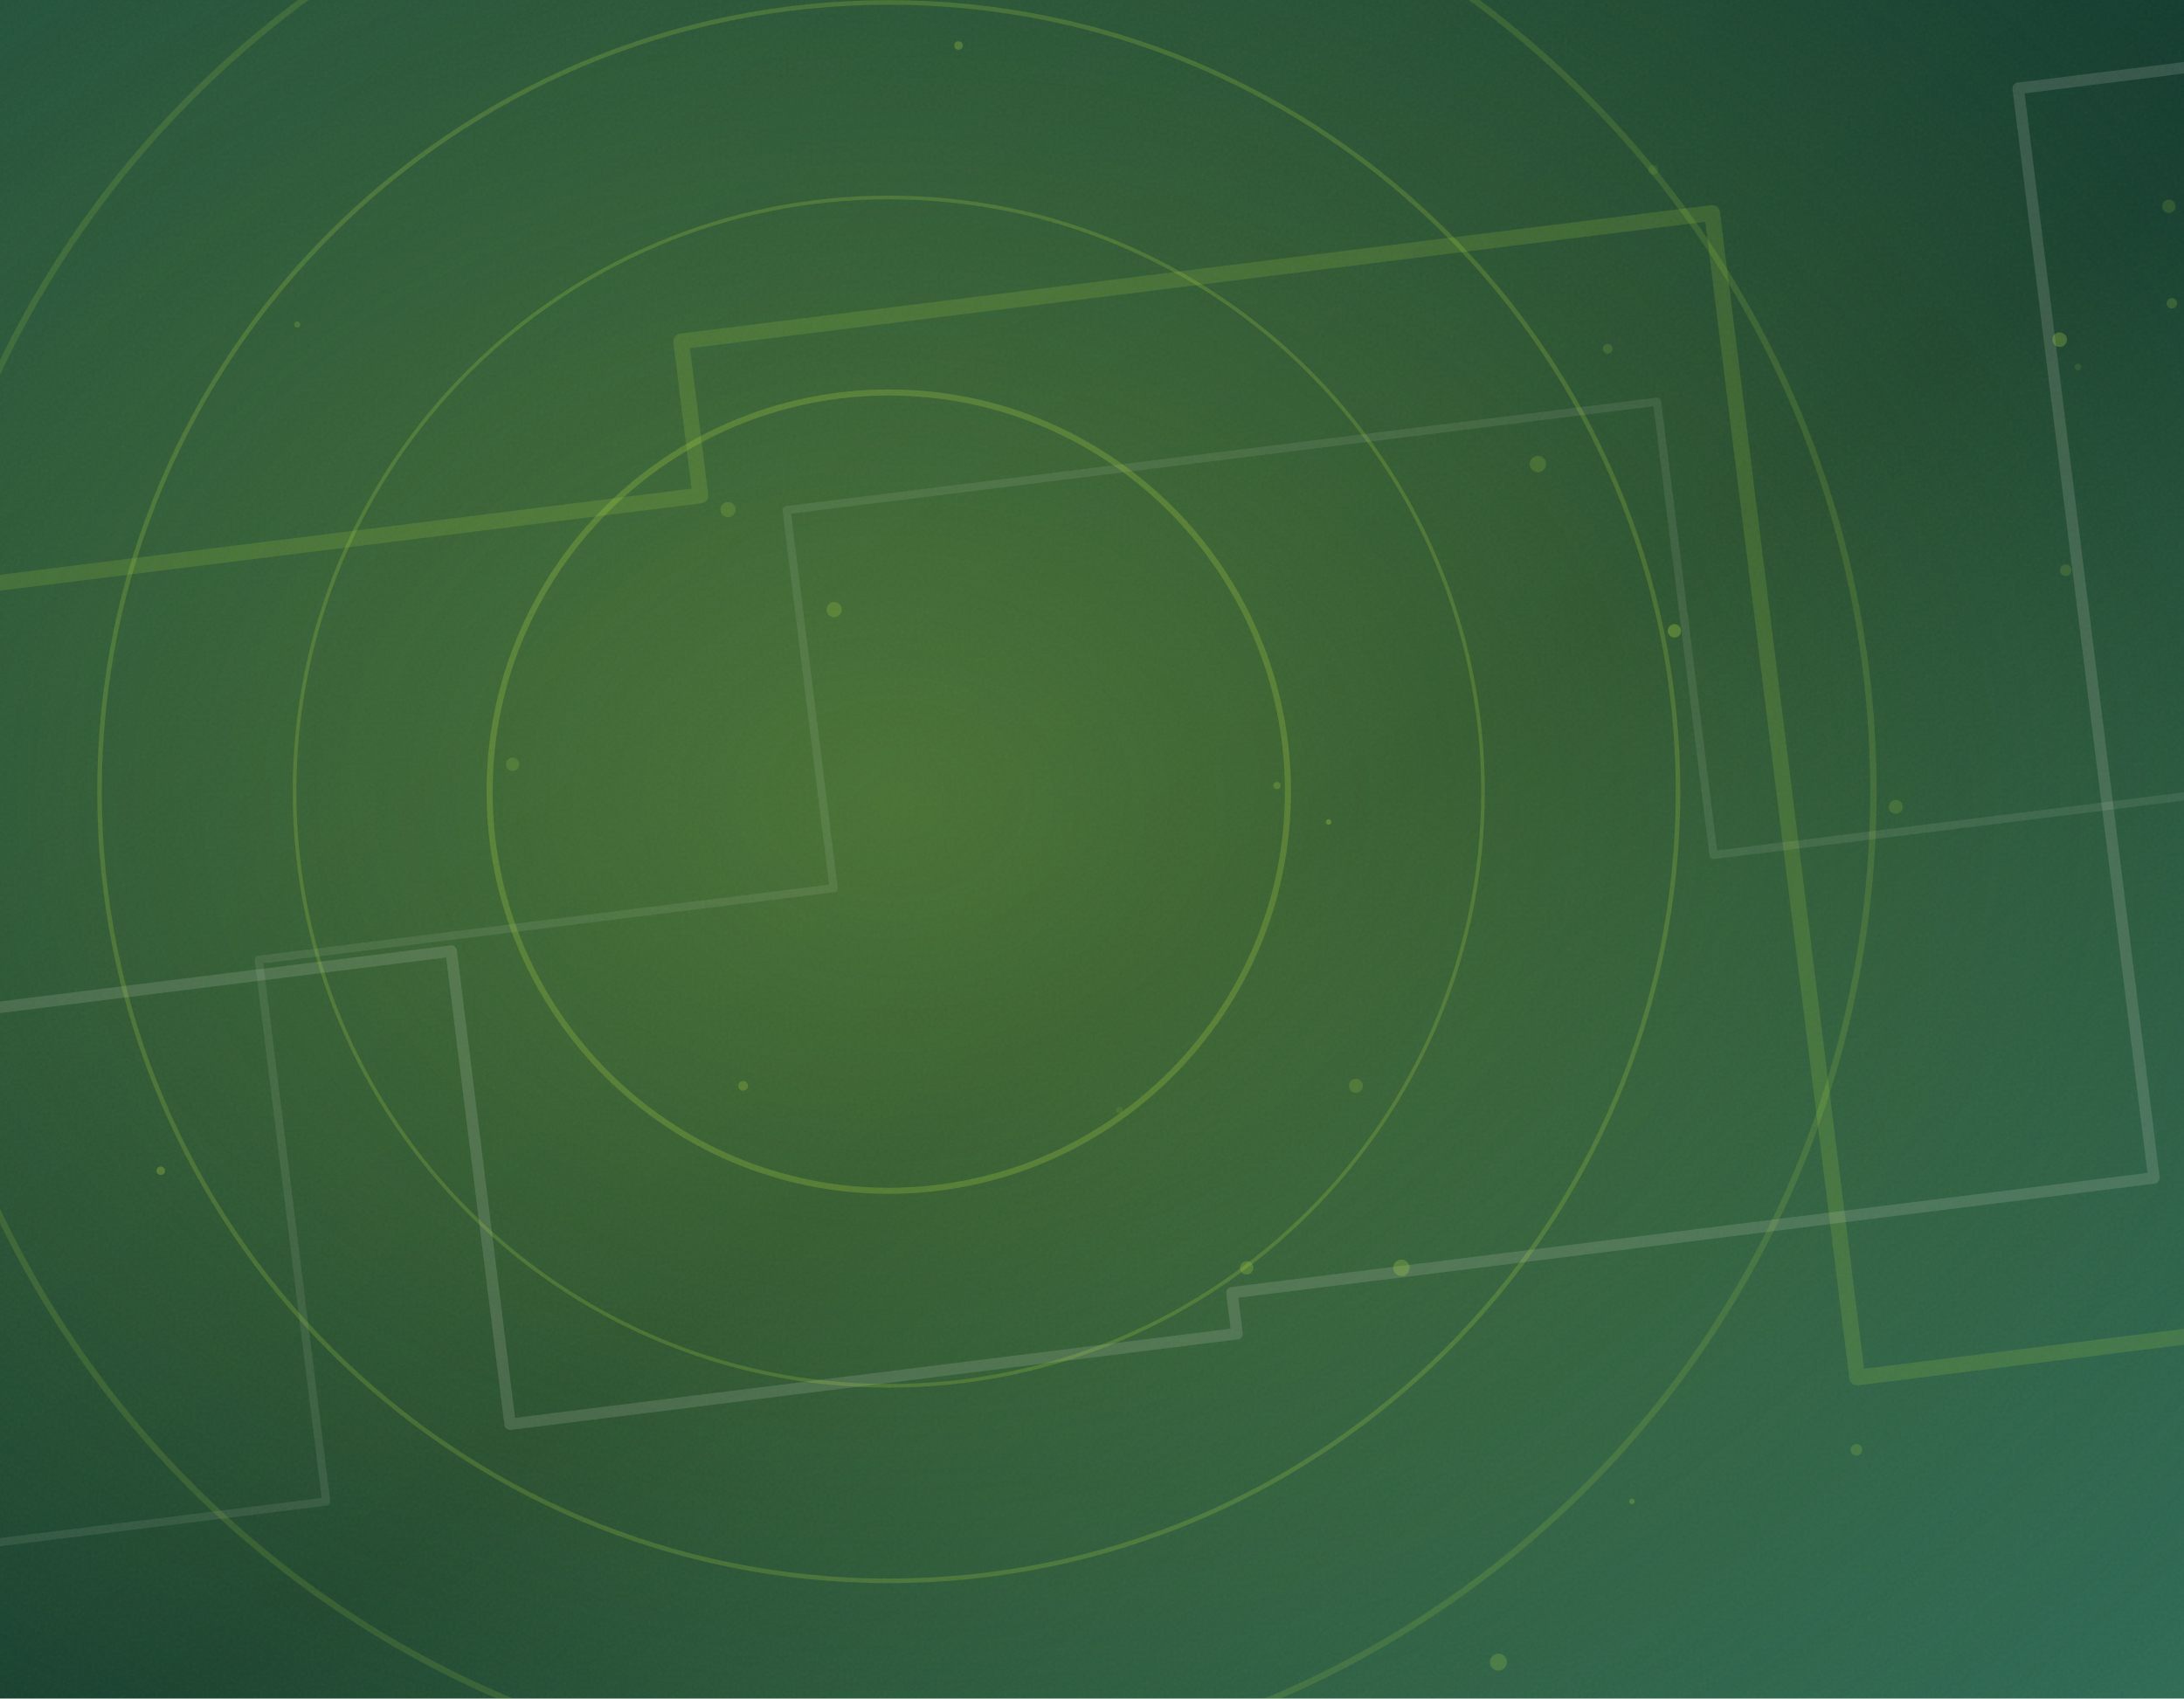
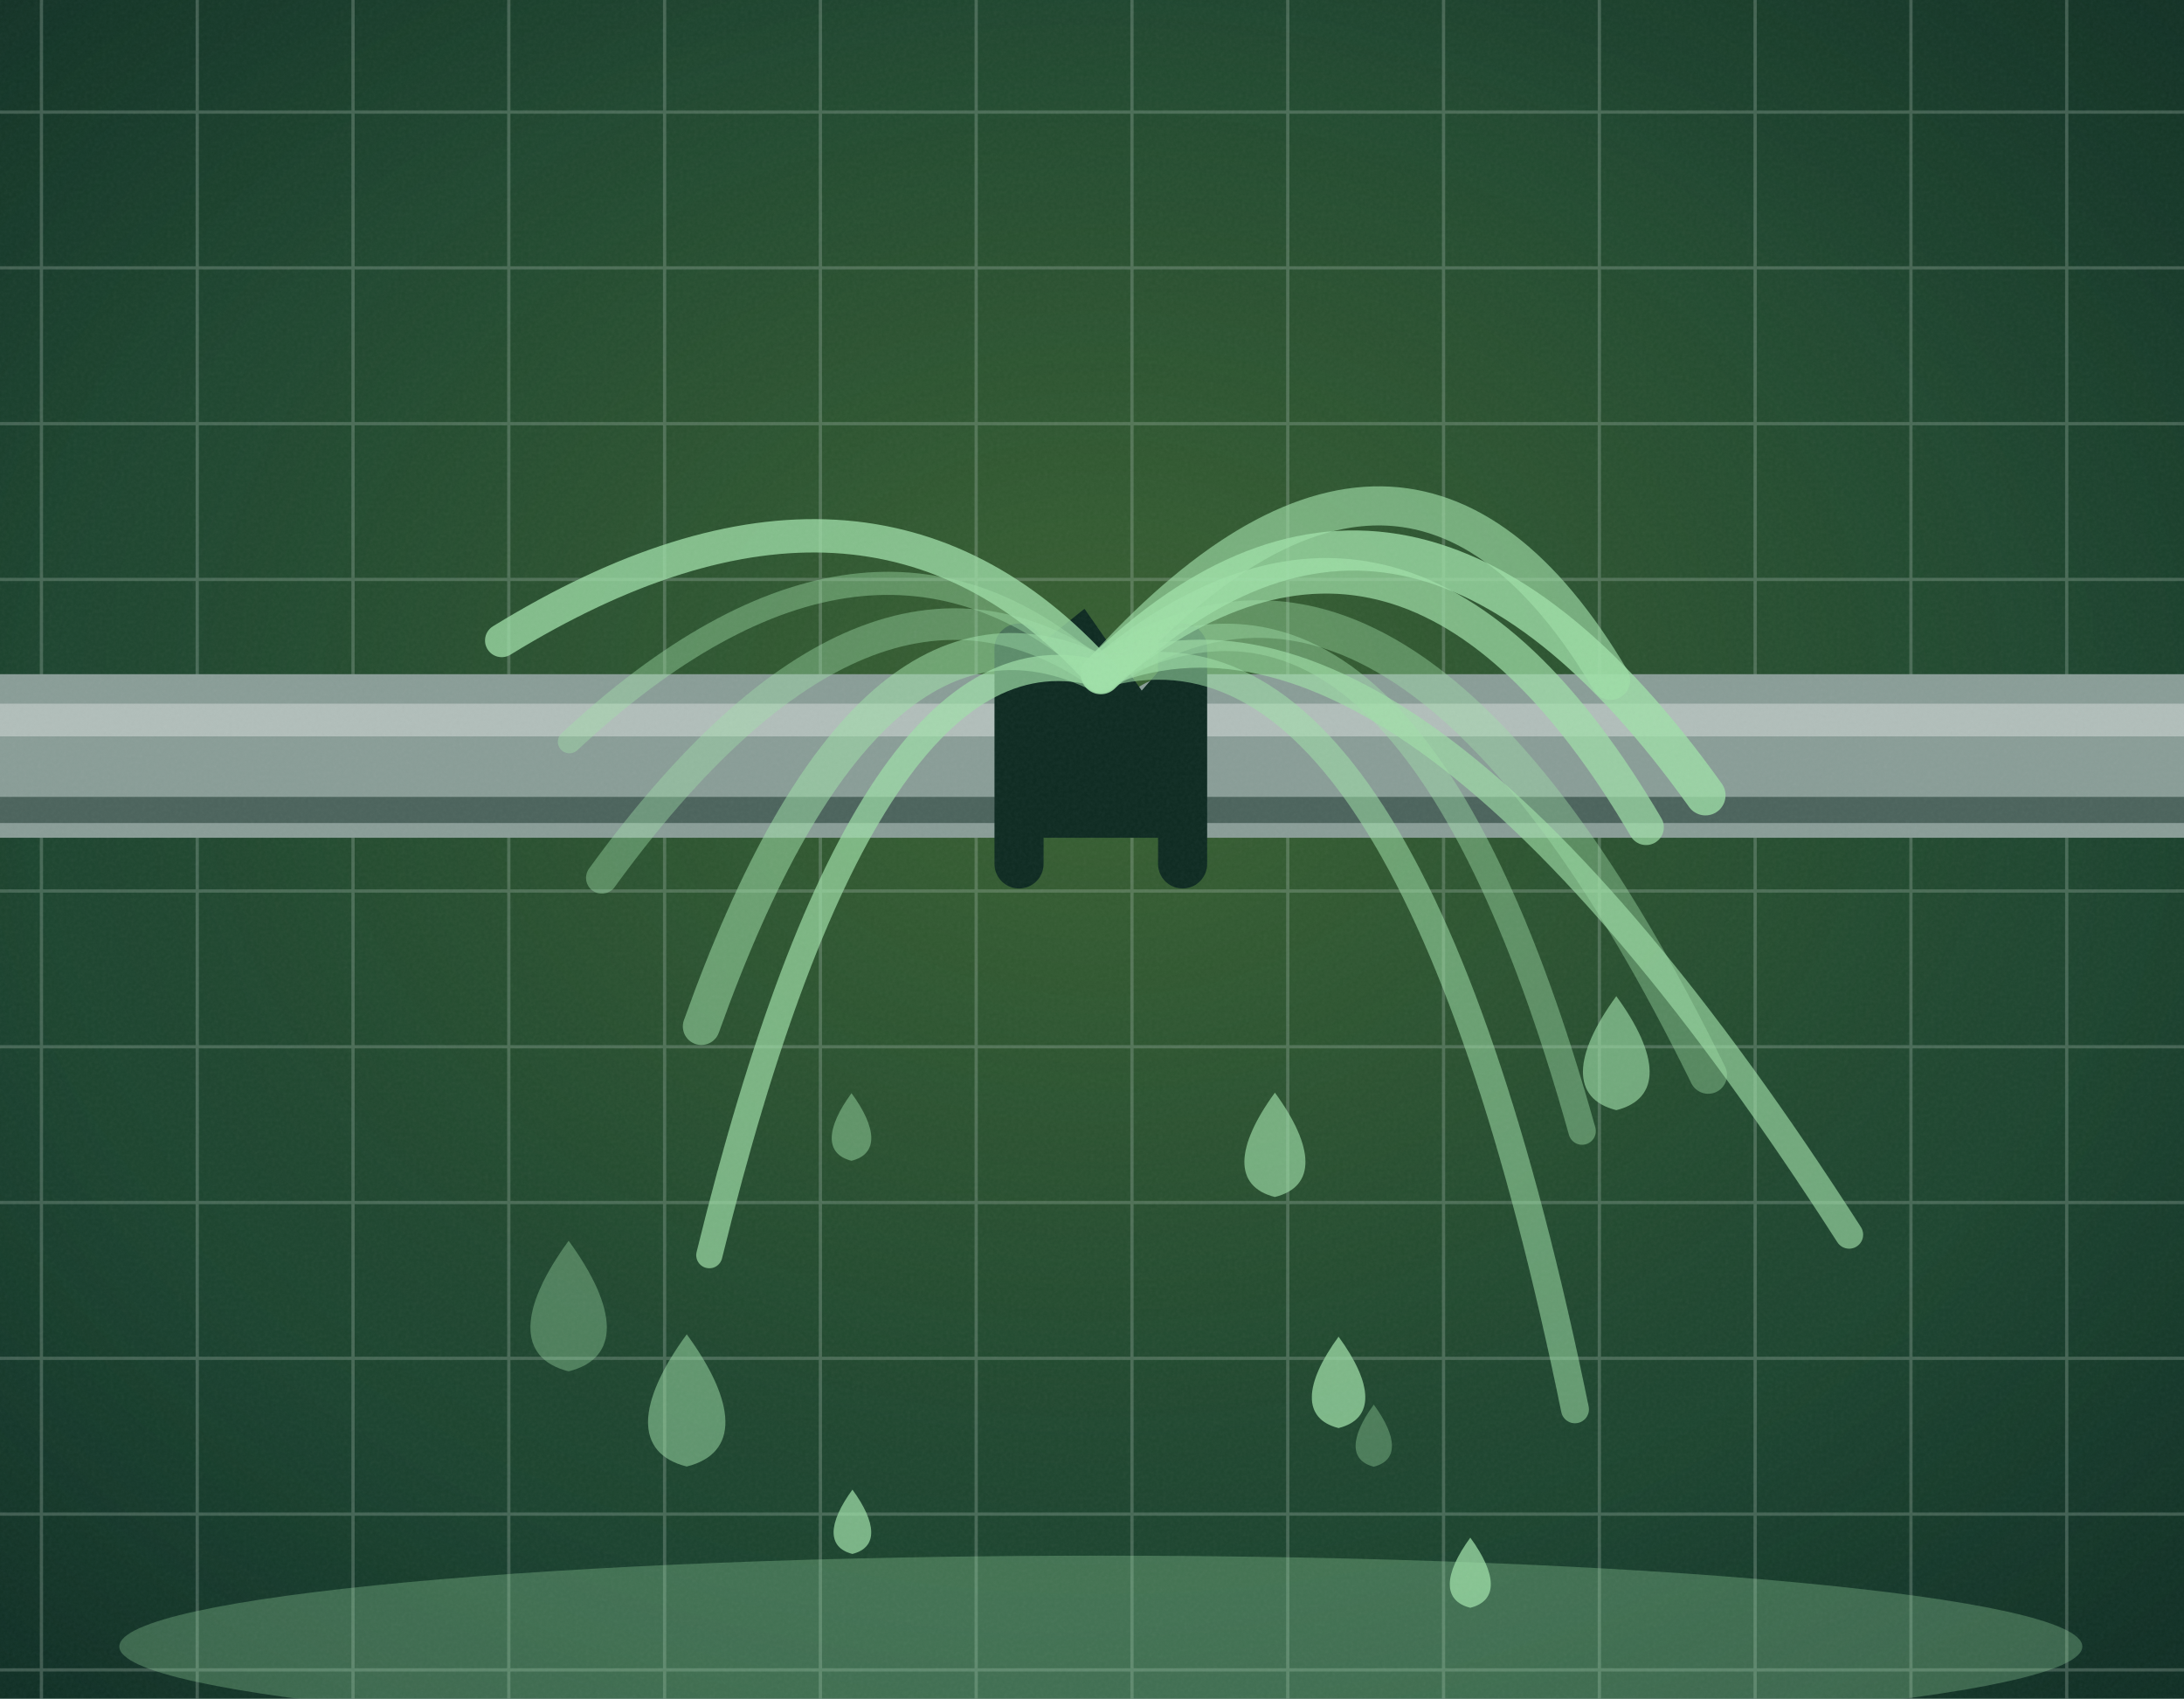
- <svg xmlns="http://www.w3.org/2000/svg" viewBox="0 0 720 560" width="720" height="560" role="img" aria-label="Plumbing service photograph 1">
+ <svg xmlns="http://www.w3.org/2000/svg" viewBox="0 0 720 560" width="720" height="560" role="img" aria-label="A ruptured supply pipe spraying water — emergency plumbing">
  <defs>
-     <linearGradient id="g" x1="0" y1="0" x2="1" y2="1">
-       <stop offset="0%" stop-color="#1b4a3b" />
-       <stop offset="55%" stop-color="#123a2e" />
-       <stop offset="100%" stop-color="#2f6b55" />
-     </linearGradient>
-     <radialGradient id="glow" cx="0.41" cy="0.47" r="0.75">
-       <stop offset="0%" stop-color="#c6ee3e" stop-opacity="0.3" />
-       <stop offset="100%" stop-color="#c6ee3e" stop-opacity="0" />
-     </radialGradient>
-     <filter id="grain">
+     <filter id="gr-s101">
      <feTurbulence type="fractalNoise" baseFrequency="0.9" numOctaves="3" />
      <feColorMatrix type="saturate" values="0" />
    </filter>
-     <clipPath id="clip">
-       <rect width="720" height="560" />
+     <clipPath id="frame-s101">
+       <rect width="100%" height="100%" />
    </clipPath>
  </defs>
-   <g clip-path="url(#clip)">
-     <rect width="720" height="560" fill="url(#g)" />
-     <rect width="720" height="560" fill="url(#glow)" />
-     <g transform="rotate(-7.1 360 280)">
-       <path d="M-72.0,462.2 L82.9,462.2 L82.9,282.2 L273.9,282.2 L273.9,156.6 L563.1,156.6 L563.1,307.2 L881.8,307.2 L881.8,115.4 L792.0,115.4" fill="none" stroke="#f6f4ec" stroke-width="2.681" stroke-linecap="round" stroke-linejoin="round" opacity="0.09" />
-       <path d="M-72.0,148.3 L246.3,148.3 L246.3,97.1 L588.8,97.1 L588.8,484.0 L883.8,484.0 L883.8,225.6 L792.0,225.6" fill="none" stroke="#c6ee3e" stroke-width="5.192" stroke-linecap="round" stroke-linejoin="round" opacity="0.14" />
-       <path d="M-72.0,287.2 L146.2,287.2 L146.2,444.4 L387.7,444.4 L387.7,430.8 L694.0,430.8 L694.0,68.8 L792.0,68.8" fill="none" stroke="#f6f4ec" stroke-width="3.783" stroke-linecap="round" stroke-linejoin="round" opacity="0.14" />
+   <rect width="720" height="560" fill="#123a2e" />
+   <g clip-path="url(#frame-s101)">
+     <g transform="translate(347.5,285.2) scale(1.07,1.07) translate(-360,-280)">
+       <rect width="720" height="560" fill="#123a2e" />
+       <radialGradient id="bloom-s101" cx="0.52" cy="0.42" r="0.72">
+         <stop offset="0%" stop-color="#c6ee3e" stop-opacity="0.22" />
+         <stop offset="55%" stop-color="#c6ee3e" stop-opacity="0.07" />
+         <stop offset="100%" stop-color="#c6ee3e" stop-opacity="0" />
+       </radialGradient>
+       <rect width="720" height="560" fill="url(#bloom-s101)" />
+       <radialGradient id="vig-s101" cx="0.5" cy="0.48" r="0.78">
+         <stop offset="55%" stop-color="#000000" stop-opacity="0" />
+         <stop offset="100%" stop-color="#000000" stop-opacity="0.34" />
+       </radialGradient>
+       <rect width="720" height="560" fill="url(#vig-s101)" />
+       <path d="M48,0 L48,560 M96,0 L96,560 M144,0 L144,560 M192,0 L192,560 M240,0 L240,560 M288,0 L288,560 M336,0 L336,560 M384,0 L384,560 M432,0 L432,560 M480,0 L480,560 M528,0 L528,560 M576,0 L576,560 M624,0 L624,560 M672,0 L672,560 M0,48 L720,48 M0,96 L720,96 M0,144 L720,144 M0,192 L720,192 M0,240 L720,240 M0,288 L720,288 M0,336 L720,336 M0,384 L720,384 M0,432 L720,432 M0,480 L720,480 M0,528 L720,528" stroke="#b4c6bc" stroke-width="1" opacity="0.28" fill="none" />
+       <g>
+         <path d="M-57.6,246.4 L349.2,246.4" stroke="#899d97" stroke-width="50.4" stroke-linecap="round" fill="none" />
+         <path d="M-57.6,235.31 L349.2,235.31" stroke="#b8c4c0" stroke-width="10.08" stroke-linecap="round" fill="none" opacity="0.85" />
+         <path d="M-57.6,263.03 L349.2,263.03" stroke="#0d2a21" stroke-width="8.06" stroke-linecap="round" fill="none" opacity="0.5" />
+         <line x1="349.2" y1="279.66" x2="349.2" y2="213.14" stroke="#0d2a21" stroke-width="15.12" stroke-linecap="round" />
+       </g>
+       <g>
+         <path d="M399.6,246.4 L777.6,246.4" stroke="#899d97" stroke-width="50.4" stroke-linecap="round" fill="none" />
+         <path d="M399.6,235.31 L777.6,235.31" stroke="#b8c4c0" stroke-width="10.08" stroke-linecap="round" fill="none" opacity="0.85" />
+         <path d="M399.6,263.03 L777.6,263.03" stroke="#0d2a21" stroke-width="8.06" stroke-linecap="round" fill="none" opacity="0.5" />
+         <line x1="399.6" y1="279.66" x2="399.6" y2="213.14" stroke="#0d2a21" stroke-width="15.12" stroke-linecap="round" />
+       </g>
+       <path d="M344.16,221.2 L369.36,201.04 L387,226.24 L404.64,206.08 L404.64,271.6 L344.16,271.6 Z" fill="#0d2a21" />
+       <path d="M374.4,221.2 Q468.48,116.54 531.47,223.07" fill="none" stroke="#9fe0a8" stroke-width="12.05" stroke-linecap="round" opacity="0.64" />
+       <path d="M374.4,221.2 Q468.48,129.47 560.69,258.52" fill="none" stroke="#9fe0a8" stroke-width="12.38" stroke-linecap="round" opacity="0.78" />
+       <path d="M374.4,221.2 Q468.48,142.41 542.4,268.37" fill="none" stroke="#9fe0a8" stroke-width="10.95" stroke-linecap="round" opacity="0.71" />
+       <path d="M374.4,221.2 Q468.48,155.34 561.54,344.69" fill="none" stroke="#9fe0a8" stroke-width="11.59" stroke-linecap="round" opacity="0.40" />
+       <path d="M374.4,221.2 Q468.48,168.28 522.69,361.98" fill="none" stroke="#9fe0a8" stroke-width="8.44" stroke-linecap="round" opacity="0.44" />
+       <path d="M374.4,221.2 Q468.48,181.22 604.96,393.9" fill="none" stroke="#9fe0a8" stroke-width="8.63" stroke-linecap="round" opacity="0.64" />
+       <path d="M374.4,221.2 Q468.48,194.15 520.49,447.71" fill="none" stroke="#9fe0a8" stroke-width="8.6" stroke-linecap="round" opacity="0.55" />
+       <path d="M374.4,221.2 Q302.72,141.46 189.81,210.81" fill="none" stroke="#9fe0a8" stroke-width="10.28" stroke-linecap="round" opacity="0.76" />
+       <path d="M374.4,221.2 Q302.72,156.24 210.67,242.02" fill="none" stroke="#9fe0a8" stroke-width="7.12" stroke-linecap="round" opacity="0.42" />
+       <path d="M374.4,221.2 Q302.72,171.02 220.66,283.95" fill="none" stroke="#9fe0a8" stroke-width="9.73" stroke-linecap="round" opacity="0.41" />
+       <path d="M374.4,221.2 Q302.72,185.81 251.33,329.74" fill="none" stroke="#9fe0a8" stroke-width="11.42" stroke-linecap="round" opacity="0.54" />
+       <path d="M374.4,221.2 Q302.72,200.59 253.78,400.21" fill="none" stroke="#9fe0a8" stroke-width="8.08" stroke-linecap="round" opacity="0.69" />
+       <path d="M210.43,395.78 C225.71,416.7 226.52,431.99 210.43,436.01 C194.33,431.99 195.14,416.7 210.43,395.78 Z" fill="#9fe0a8" opacity="0.372" />
+       <path d="M246.82,424.6 C262.3,445.78 263.11,461.26 246.82,465.34 C230.52,461.26 231.34,445.78 246.82,424.6 Z" fill="#9fe0a8" opacity="0.518" />
+       <path d="M297.87,472.46 C305.39,482.76 305.79,490.29 297.87,492.27 C289.94,490.29 290.34,482.76 297.87,472.46 Z" fill="#9fe0a8" opacity="0.716" />
+       <path d="M447.65,425.33 C458.35,439.97 458.91,450.67 447.65,453.49 C436.39,450.67 436.95,439.97 447.65,425.33 Z" fill="#9fe0a8" opacity="0.738" />
+       <path d="M297.59,350.3 C305.5,361.13 305.92,369.05 297.59,371.13 C289.25,369.05 289.67,361.13 297.59,350.3 Z" fill="#9fe0a8" opacity="0.468" />
+       <path d="M458.5,446.26 C465.77,456.21 466.15,463.48 458.5,465.39 C450.85,463.48 451.23,456.21 458.5,446.26 Z" fill="#9fe0a8" opacity="0.355" />
+       <path d="M533.22,320.42 C546.56,338.68 547.26,352.02 533.22,355.53 C519.17,352.02 519.87,338.68 533.22,320.42 Z" fill="#9fe0a8" opacity="0.629" />
+       <path d="M428.04,350.14 C440.26,366.86 440.9,379.08 428.04,382.29 C415.18,379.08 415.82,366.86 428.04,350.14 Z" fill="#9fe0a8" opacity="0.646" />
+       <path d="M488.24,487.26 C496.45,498.5 496.88,506.7 488.24,508.86 C479.6,506.7 480.03,498.5 488.24,487.26 Z" fill="#9fe0a8" opacity="0.743" />
+       <ellipse cx="374.4" cy="520.8" rx="302.4" ry="28" fill="#9fe0a8" opacity="0.3" />
+       <rect width="720" height="560" filter="url(#gr-s101)" opacity="0.055" />
    </g>
-     <circle cx="293" cy="261" r="131.6" fill="none" stroke="#c6ee3e" stroke-width="2.0" opacity="0.21" />
-     <circle cx="293" cy="261" r="195.9" fill="none" stroke="#c6ee3e" stroke-width="1.2" opacity="0.18" />
-     <circle cx="293" cy="261" r="260.2" fill="none" stroke="#c6ee3e" stroke-width="1.5" opacity="0.18" />
-     <circle cx="293" cy="261" r="324.6" fill="none" stroke="#c6ee3e" stroke-width="2.1" opacity="0.13" />
-     <circle cx="507" cy="153" r="2.7" fill="#c6ee3e" opacity="0.15" />
-     <circle cx="462" cy="418" r="2.7" fill="#c6ee3e" opacity="0.22" />
-     <circle cx="685" cy="121" r="1.1" fill="#c6ee3e" opacity="0.10" />
-     <circle cx="530" cy="115" r="1.6" fill="#c6ee3e" opacity="0.13" />
-     <circle cx="716" cy="100" r="1.7" fill="#c6ee3e" opacity="0.17" />
-     <circle cx="538" cy="495" r="0.9" fill="#c6ee3e" opacity="0.21" />
-     <circle cx="625" cy="266" r="2.3" fill="#c6ee3e" opacity="0.14" />
-     <circle cx="275" cy="201" r="2.5" fill="#c6ee3e" opacity="0.18" />
-     <circle cx="98" cy="107" r="1.0" fill="#c6ee3e" opacity="0.17" />
-     <circle cx="715" cy="68" r="2.2" fill="#c6ee3e" opacity="0.13" />
-     <circle cx="240" cy="168" r="2.5" fill="#c6ee3e" opacity="0.15" />
-     <circle cx="53" cy="386" r="1.4" fill="#c6ee3e" opacity="0.25" />
-     <circle cx="679" cy="112" r="2.4" fill="#c6ee3e" opacity="0.24" />
-     <circle cx="316" cy="15" r="1.4" fill="#c6ee3e" opacity="0.23" />
-     <circle cx="545" cy="56" r="1.6" fill="#c6ee3e" opacity="0.10" />
-     <circle cx="169" cy="252" r="2.2" fill="#c6ee3e" opacity="0.14" />
-     <circle cx="438" cy="271" r="0.9" fill="#c6ee3e" opacity="0.26" />
-     <circle cx="612" cy="478" r="1.9" fill="#c6ee3e" opacity="0.15" />
-     <circle cx="421" cy="259" r="1.2" fill="#c6ee3e" opacity="0.19" />
-     <circle cx="552" cy="208" r="2.2" fill="#c6ee3e" opacity="0.26" />
-     <circle cx="494" cy="548" r="2.8" fill="#c6ee3e" opacity="0.18" />
-     <circle cx="681" cy="188" r="1.9" fill="#c6ee3e" opacity="0.13" />
-     <circle cx="447" cy="358" r="2.3" fill="#c6ee3e" opacity="0.15" />
-     <circle cx="245" cy="358" r="1.6" fill="#c6ee3e" opacity="0.21" />
-     <circle cx="369" cy="366" r="1.1" fill="#c6ee3e" opacity="0.10" />
-     <circle cx="411" cy="418" r="2.2" fill="#c6ee3e" opacity="0.20" />
-     <rect width="720" height="560" filter="url(#grain)" opacity="0.05" />
  </g>
</svg>
